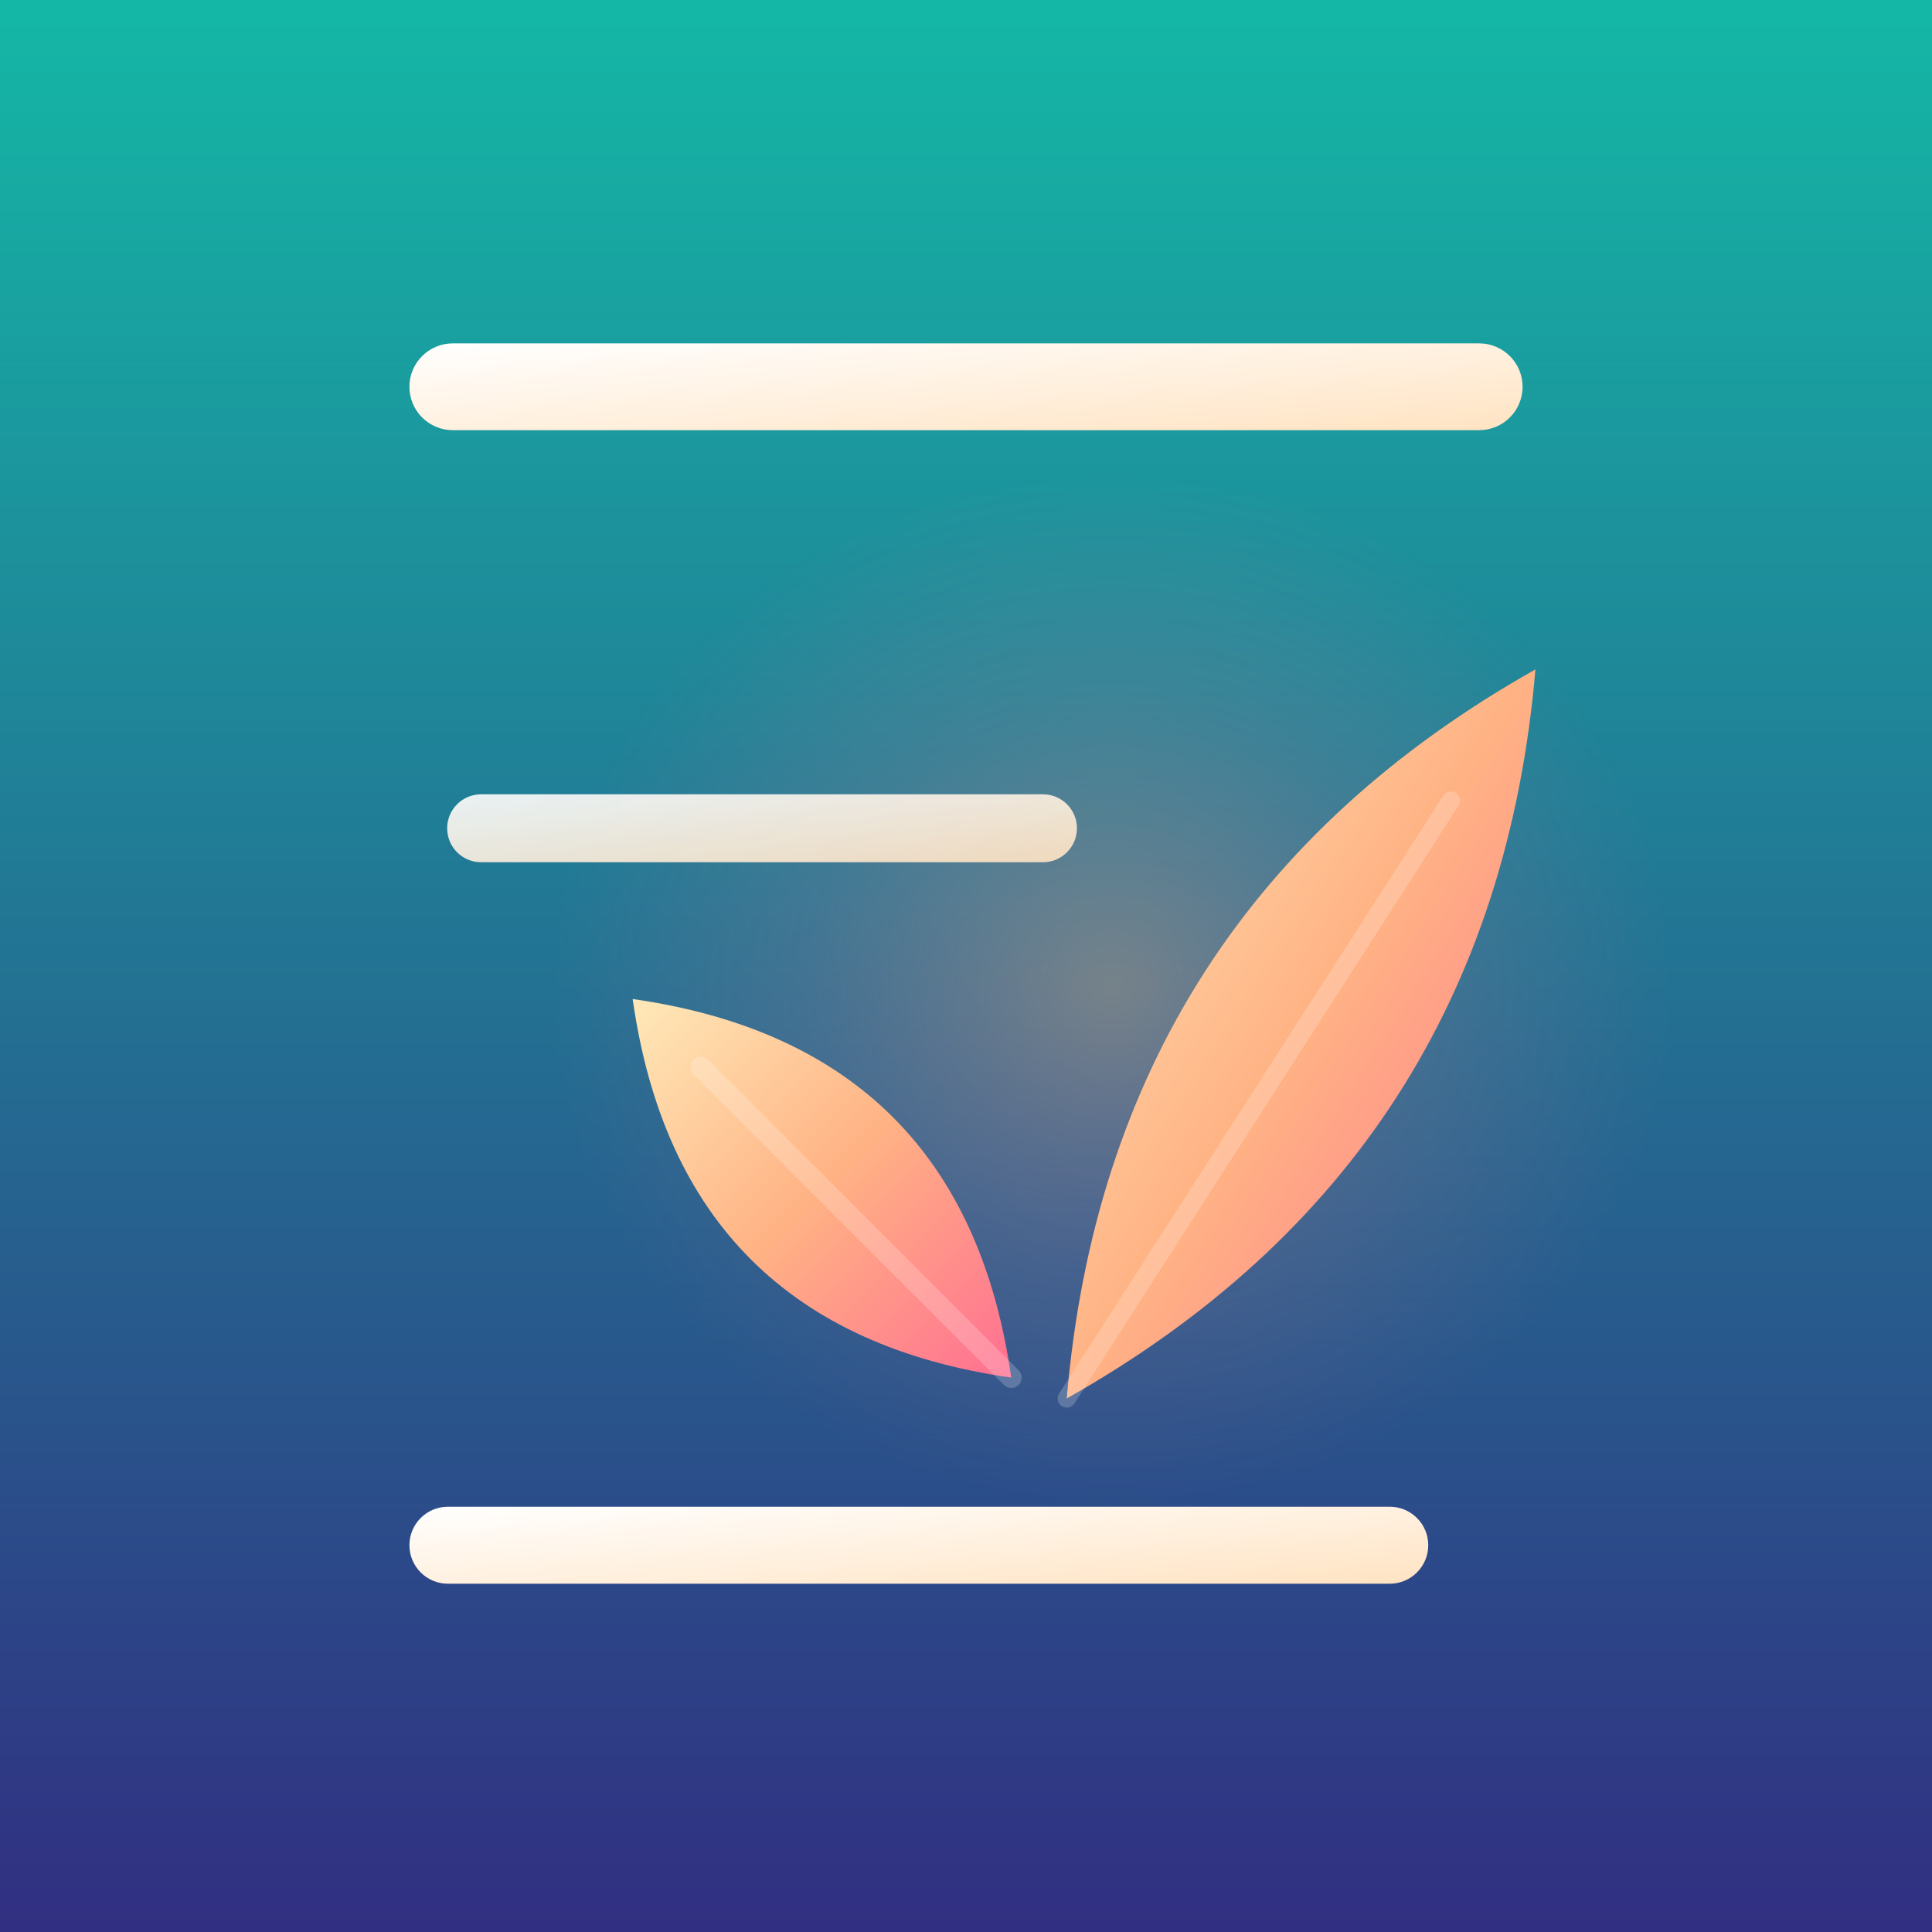
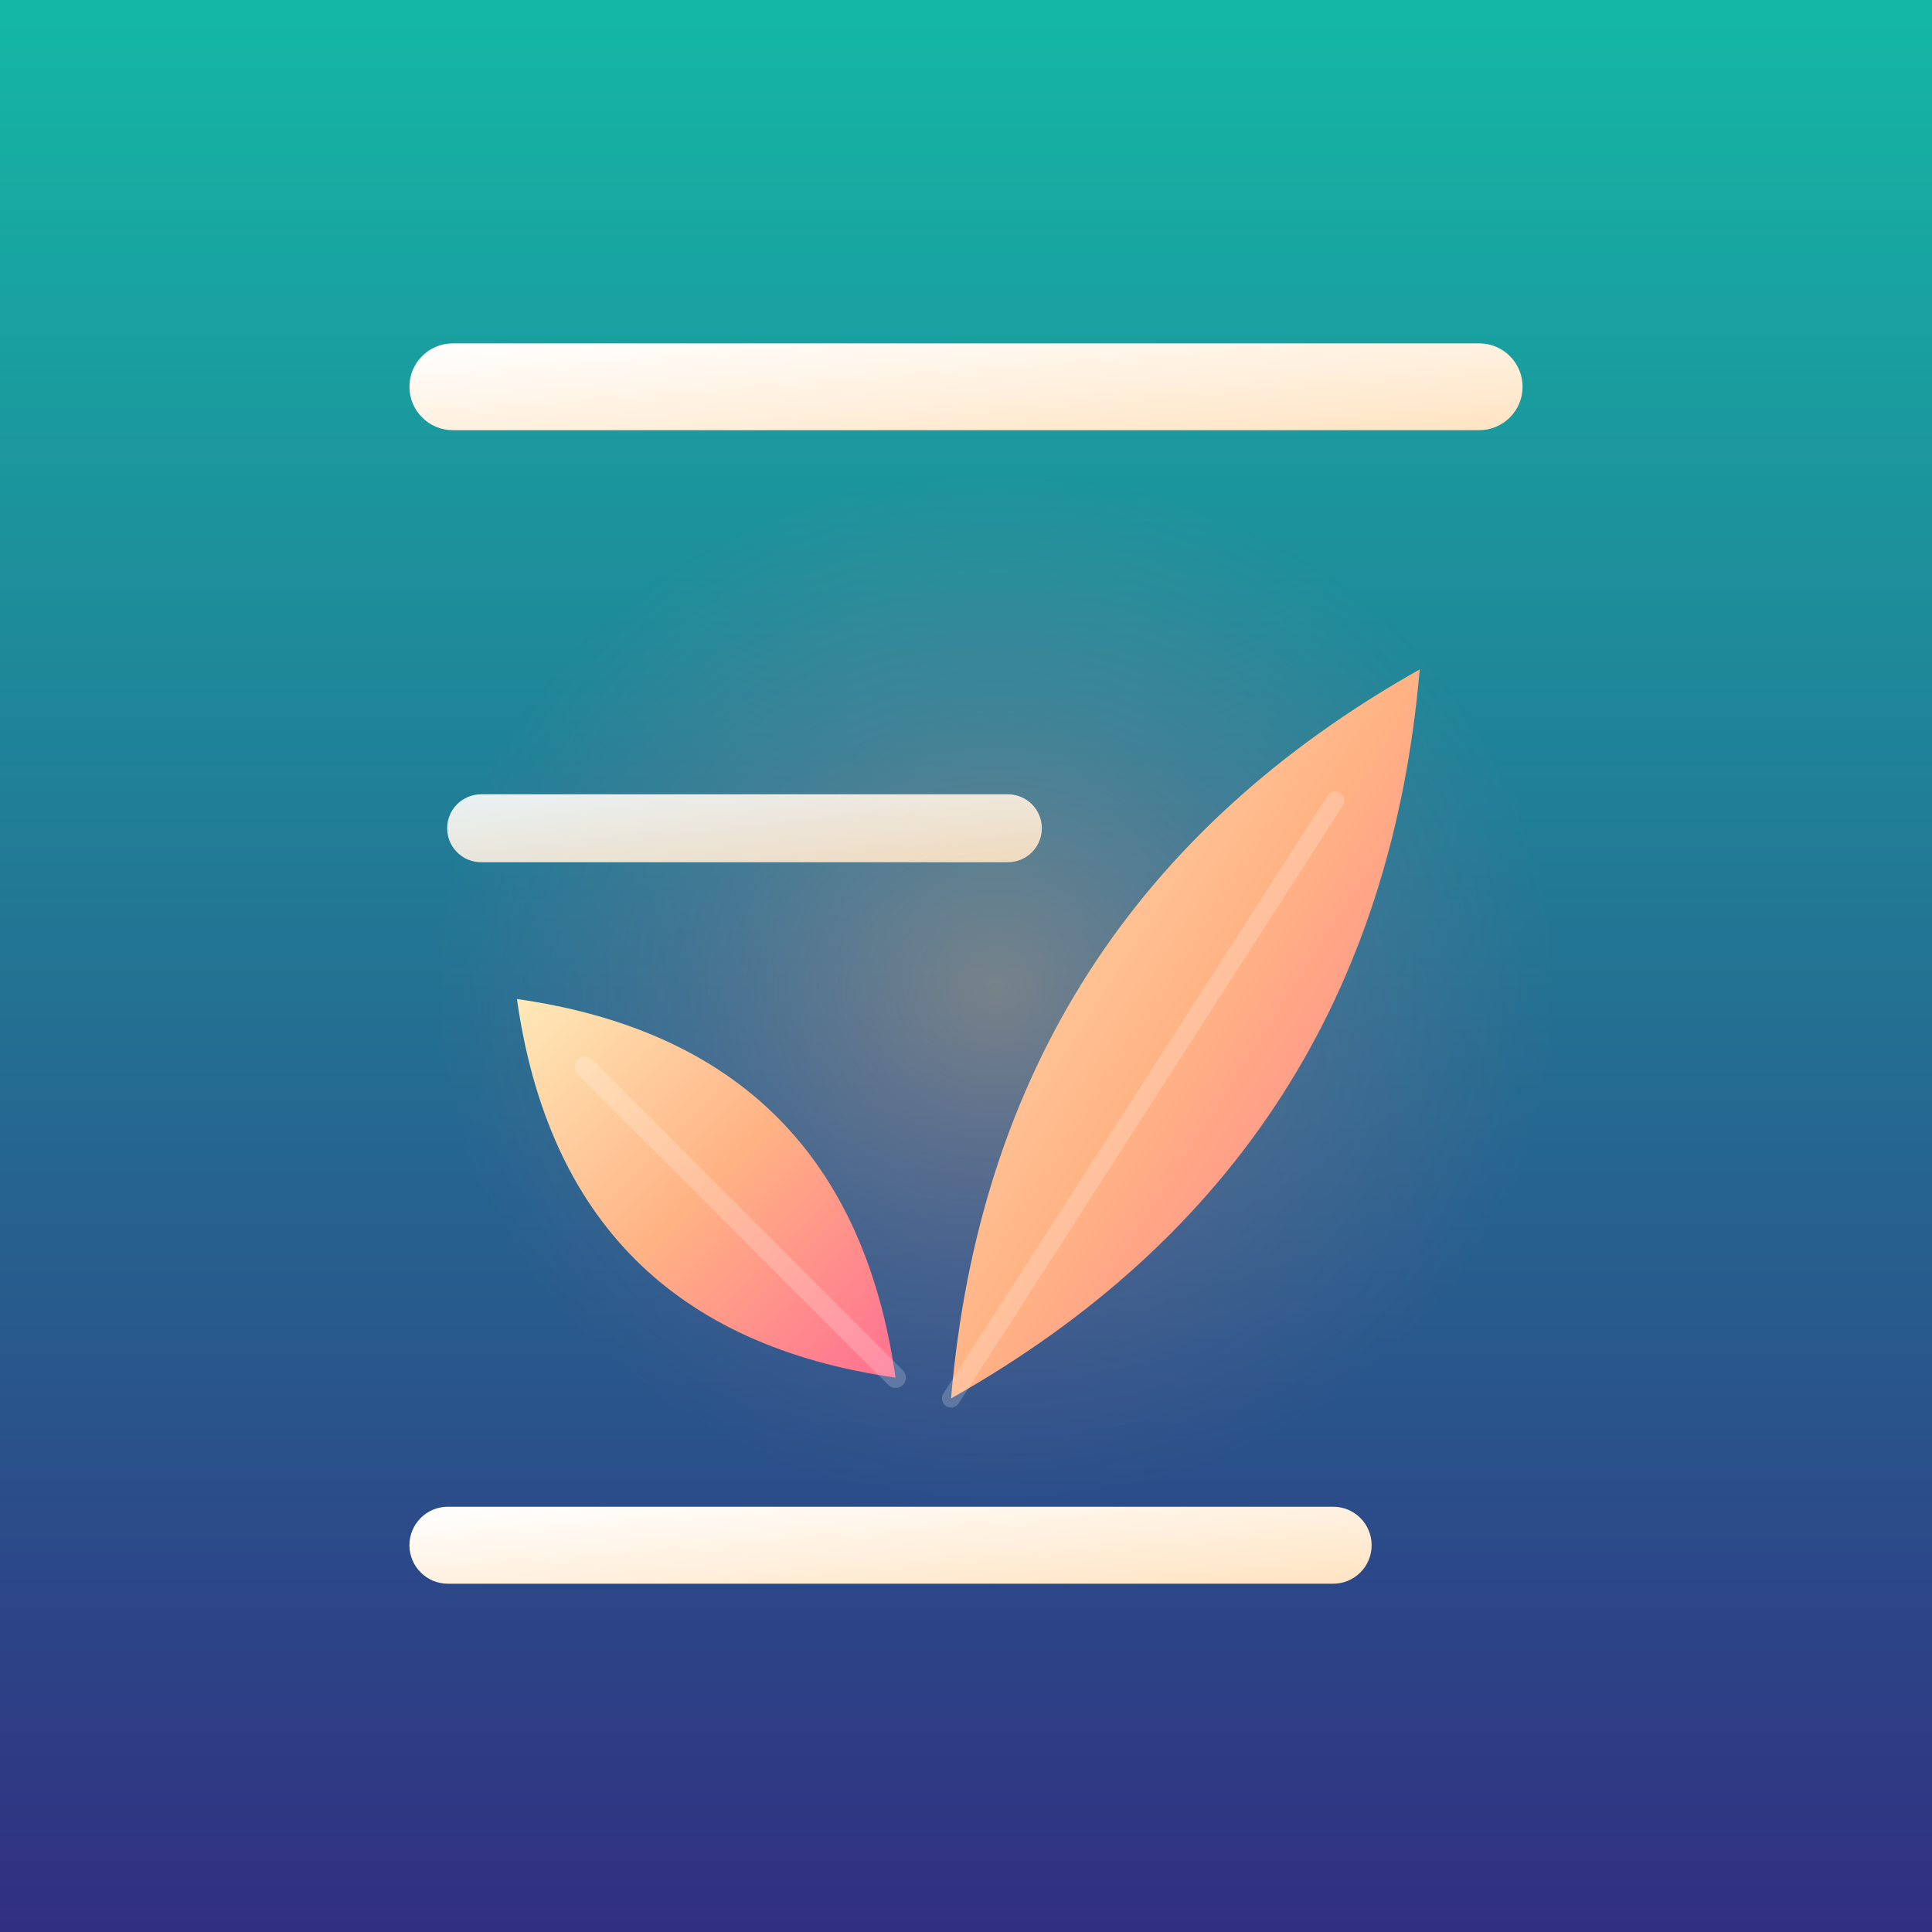
<svg xmlns="http://www.w3.org/2000/svg" viewBox="0 0 512 512" width="512" height="512">
  <defs>
    <linearGradient id="bg" x1="0" y1="0" x2="0" y2="1">
      <stop offset="0" stop-color="#14B8A6" />
      <stop offset="1" stop-color="#312E81" />
    </linearGradient>
    <linearGradient id="bar" x1="0" y1="0" x2="1" y2="1">
      <stop offset="0" stop-color="#FFFFFF" />
      <stop offset="1" stop-color="#FFE3C2" />
    </linearGradient>
    <linearGradient id="leaf" x1="0" y1="0" x2="1" y2="1">
      <stop offset="0" stop-color="#FFE9B8" />
      <stop offset=".5" stop-color="#FFB284" />
      <stop offset="1" stop-color="#FF6F91" />
    </linearGradient>
    <radialGradient id="glow">
      <stop offset="0" stop-color="#FF9E7A" stop-opacity=".38" />
      <stop offset=".55" stop-color="#FF7A8F" stop-opacity=".14" />
      <stop offset="1" stop-color="#FF6F91" stop-opacity="0" />
    </radialGradient>
  </defs>
  <rect width="512" height="512" fill="url(#bg)" />
-   <ellipse cx="294.67" cy="262.00" rx="150" ry="136" fill="url(#glow)" />
-   <g transform="translate(294.67 274.00) scale(1.380) translate(-270 -260)">
+   <ellipse cx="264.00" cy="262.00" rx="150" ry="136" fill="url(#glow)" />
+   <g transform="translate(264.00 274.00) scale(1.380) translate(-270 -260)">
    <g transform="translate(250.67 326) scale(1.136) translate(-250.67 -326)">
      <path d="M250.67 326 Q242.7 270.0 186.67 262 Q194.6 318.0 250.67 326 Z" fill="url(#leaf)" />
      <path d="M250.67 326 L198.2 273.5" stroke="#FFFFFF" stroke-opacity=".2" stroke-width="3.5" stroke-linecap="round" fill="none" />
    </g>
    <path d="M261.33 330 Q343.3 283.8 351.33 190 Q269.3 236.2 261.33 330 Z" fill="url(#leaf)" />
    <path d="M261.33 330 L335.1 215.2" stroke="#FFFFFF" stroke-opacity=".2" stroke-width="3.5" stroke-linecap="round" fill="none" />
  </g>
  <rect x="108.5" y="91.00" width="295" height="23" rx="11.5" fill="url(#bar)" />
-   <rect x="118.5" y="210.50" width="166.9" height="18" rx="9.0" fill="url(#bar)" opacity=".9" />
-   <rect x="108.5" y="399.30" width="270" height="20.4" rx="10.2" fill="url(#bar)" />
+   <rect x="118.5" y="210.50" width="157.6" height="18" rx="9.0" fill="url(#bar)" opacity=".9" />
+   <rect x="108.5" y="399.30" width="255.0" height="20.4" rx="10.2" fill="url(#bar)" />
</svg>
